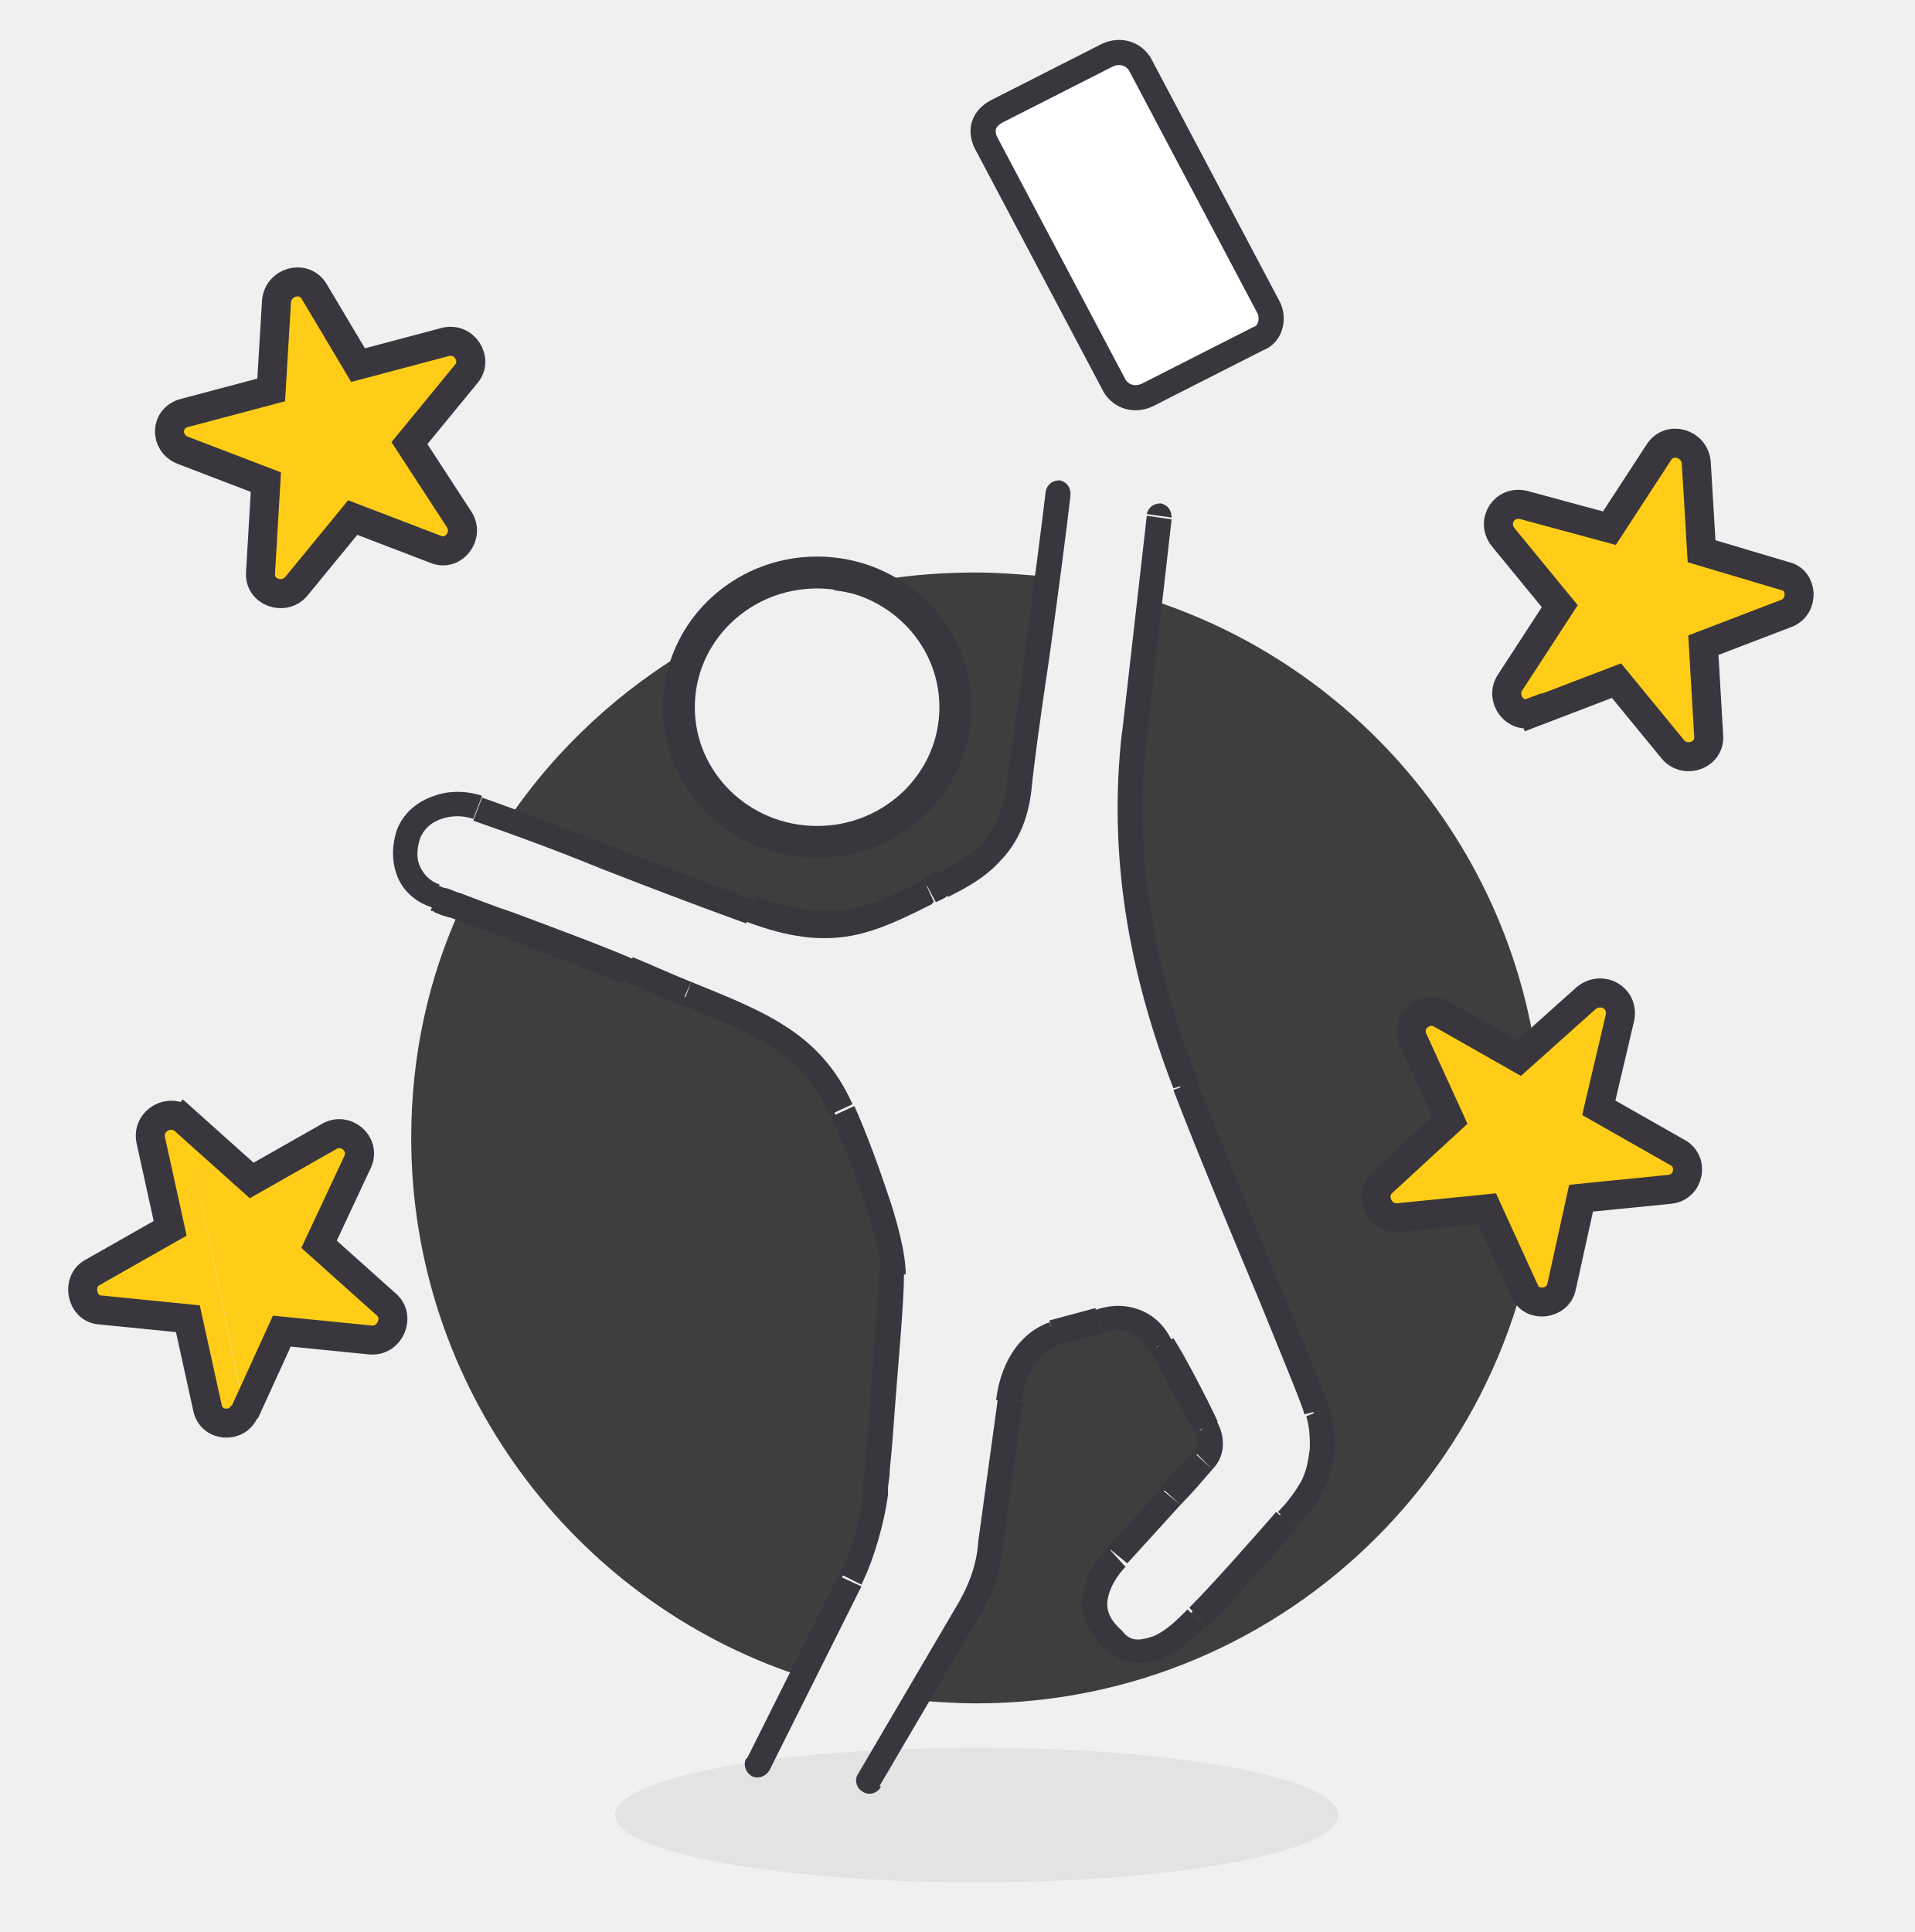
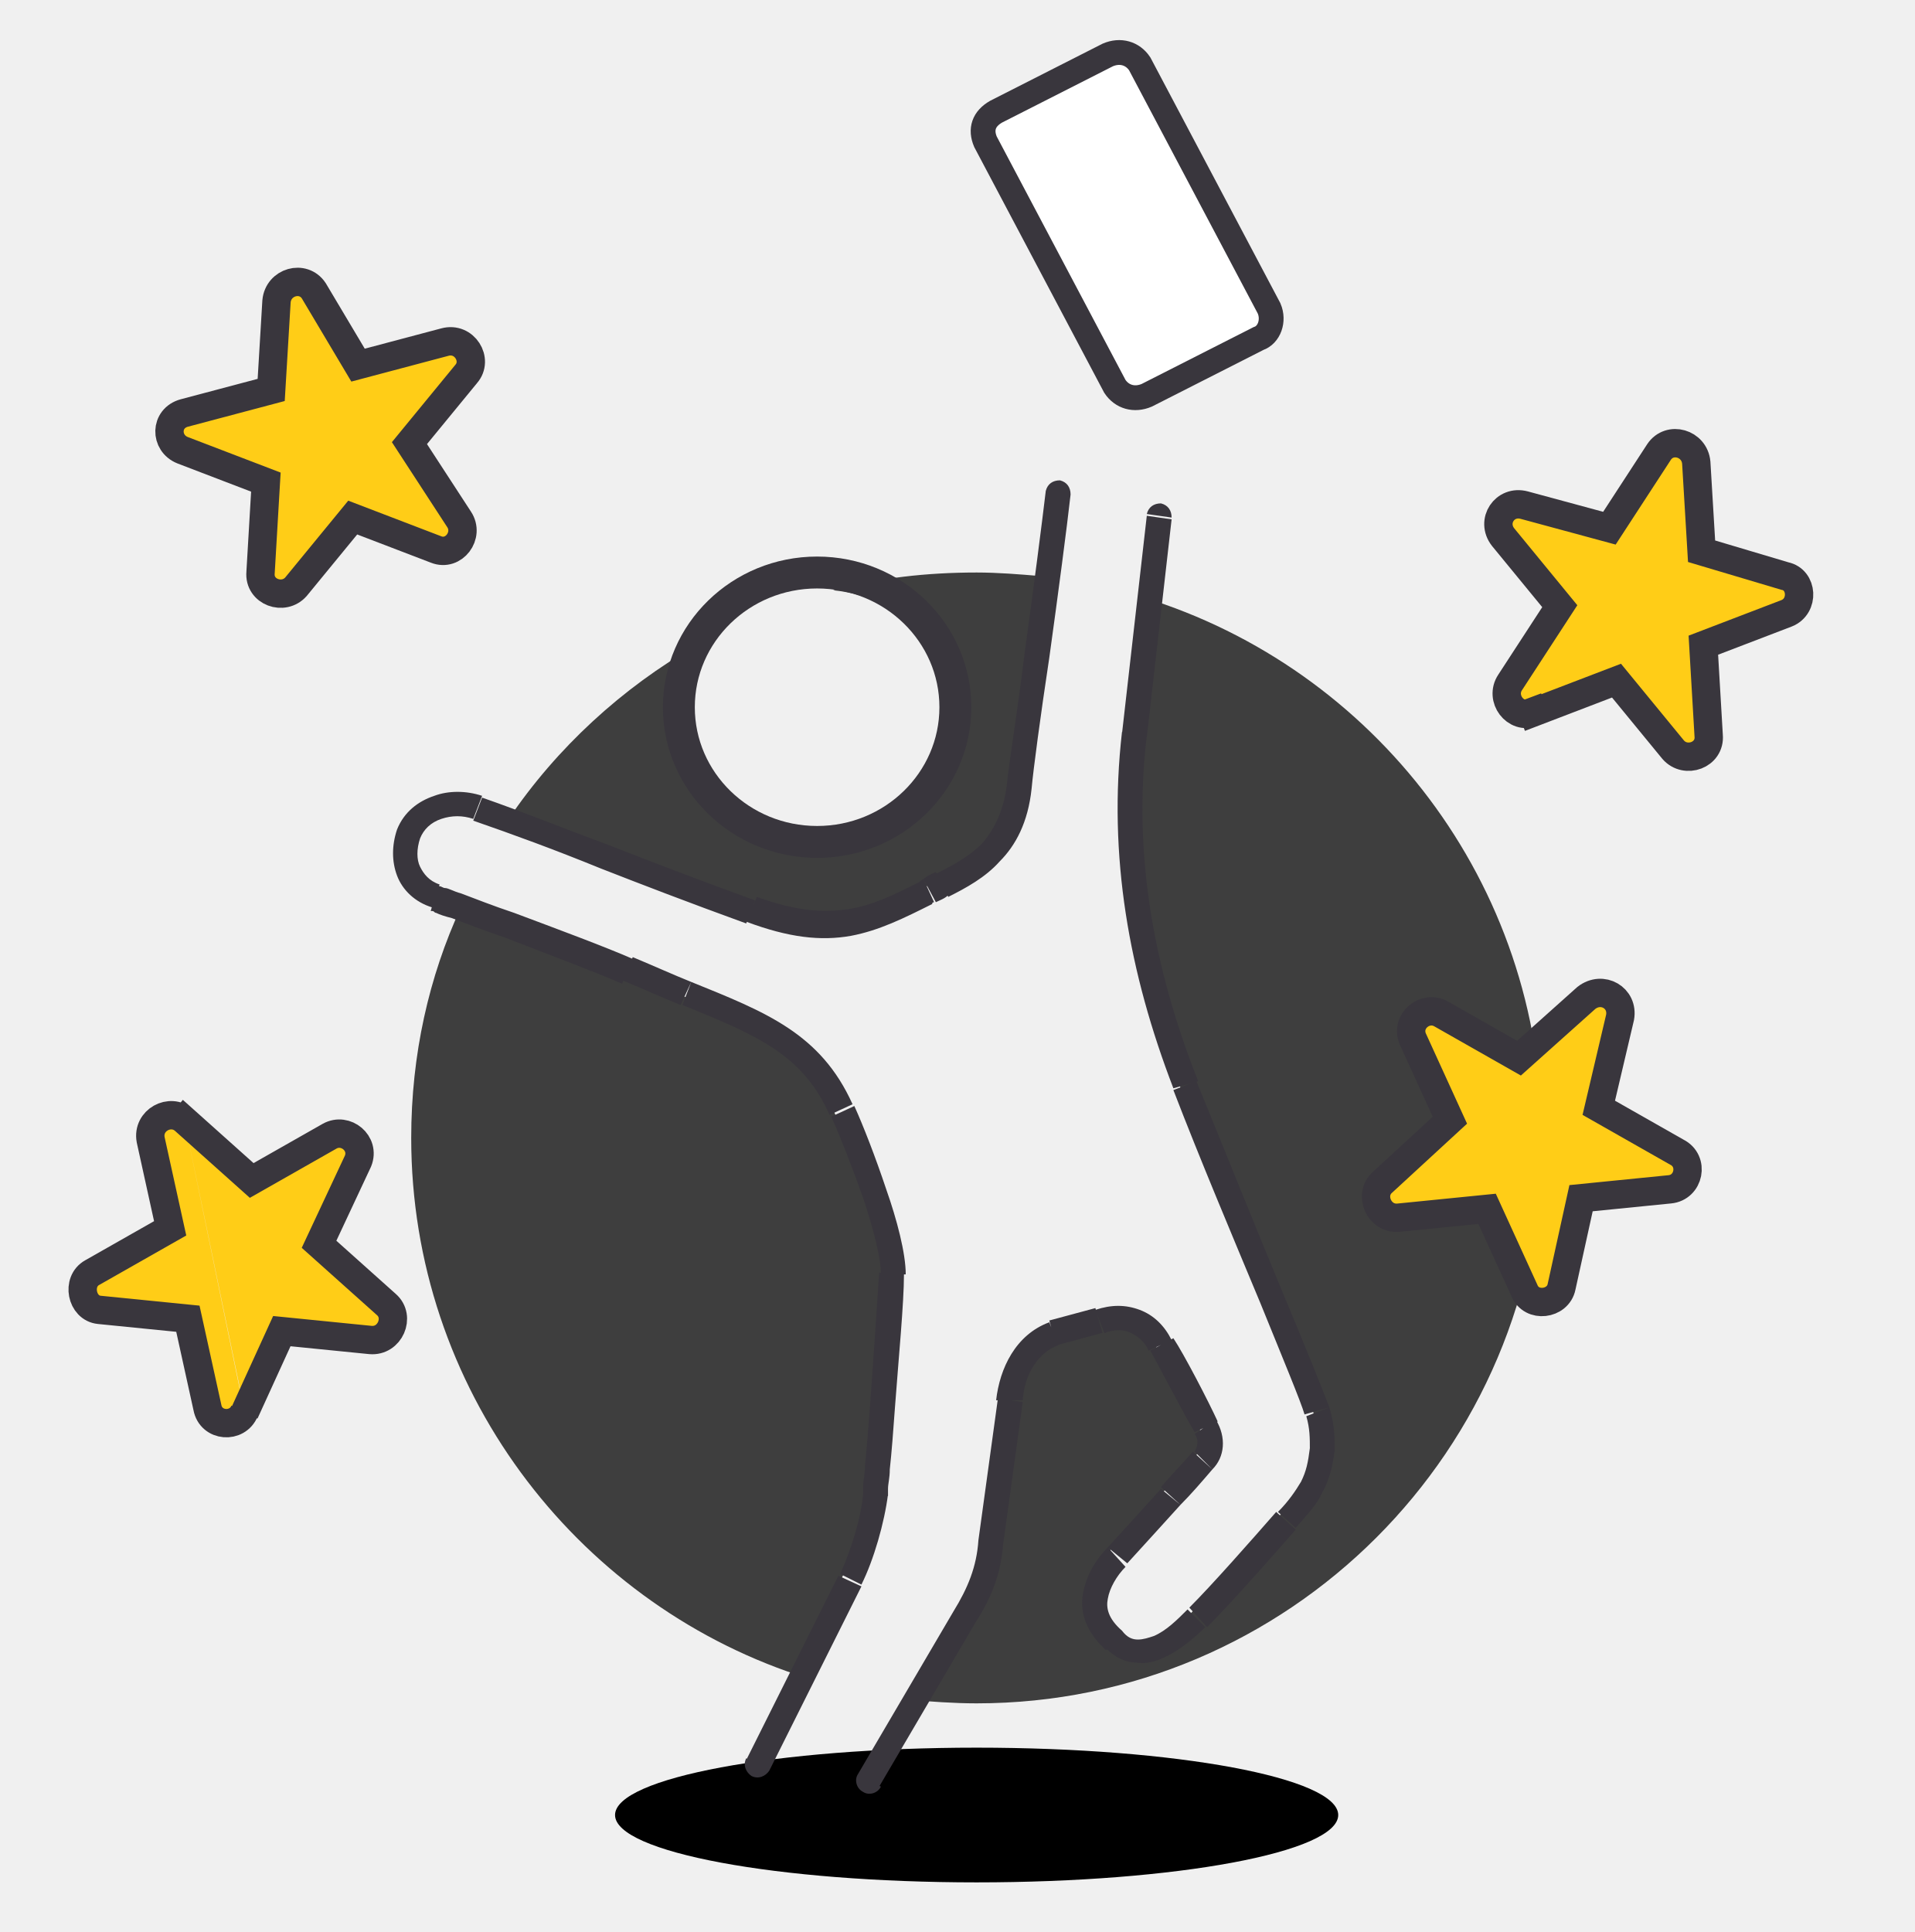
<svg xmlns="http://www.w3.org/2000/svg" viewBox="0 0 108 109">
  <style type="text/css">
- 	.st0{fill-opacity:5.500000e-02;}
- 	.st1{fill-rule:evenodd;clip-rule:evenodd;fill:#3E3E3E;}
- 	.st2{fill:#39363D;}
- 	.st3{fill:#FFFFFF;stroke:#39363D;stroke-width:1.418;}
- 	.st4{fill:#FFCD17;stroke:#39363D;stroke-width:1.637;}
- 	.st5{fill:none;stroke:#39363D;stroke-width:1.8;stroke-miterlimit:10;}
+ 	.st3{fill:#FFFFFF;stroke:#39363D;stroke-width:1.4;}
+ 	.st4{fill:#FFCD17;stroke:#39363D;stroke-width:1.6;}
</style>
-   <ellipse class="st0" cx="55.1" cy="102.4" rx="20.4" ry="3.8" />
-   <path class="st1" d="M53.9,91.1l-2.6,4.8c1.2,0.1,2.5,0.2,3.8,0.2C72.7,96.1,87,81.8,87,64.2c0-14.4-9.5-26.5-22.5-30.5l-0.9,7.6  c-0.8,6.8,0.4,13.4,2.9,19.8c1.5,3.9,3.4,8.4,4.9,12l0,0c1.3,3.1,2.3,5.6,2.6,6.3c0.3,0.8,0.3,1.5,0.3,2.1c-0.1,1.7-0.8,2.7-2.1,4  c-1.4,1.6-3.6,4.1-5,5.5c-1.1,1.1-2.9,2.8-4.7,1.2c-1.9-1.6-1-3.5,0.1-4.7s2-2.2,3-3.3l0,0c0.6-0.6,1.2-1.3,1.8-2  c0.4-0.4,0.6-1.2,0.1-1.9c-0.6-1.1-1.9-3.7-2.5-4.7c-0.7-1.3-1.9-1.9-3.4-1.3L59,75c-1.5,0.5-2.3,2.1-2.5,3.7l-1.1,8  C55.3,88.4,54.7,89.7,53.9,91.1z M23.2,64.2c0,14.1,9.2,26.1,21.8,30.3l2.5-5.5c0.7-1.3,1.2-3.3,1.4-4.8c0,0,0.8-9.4,1-12.4  c0-2.1-1.9-7-2.9-9.2c-1.7-3.7-4.5-4.8-8.7-6.5l0,0c-1-0.4-2.1-0.9-3.3-1.4c-2.2-0.9-6.6-2.6-9-3.5C24.2,55.1,23.2,59.5,23.2,64.2z   M33.7,48.1c-1.8-0.7-3.4-1.3-5-1.9c2.7-4,6.4-7.4,10.6-9.8c-0.8,1-1.2,2.3-1.2,3.6c0,3.7,3.5,6.7,7.9,6.7c4.3,0,7.9-3,7.9-6.7  c0-3.4-3-6.3-6.9-6.7c2.6-0.7,5.3-1,8.1-1c1.2,0,2.4,0.1,3.6,0.2c-0.2,1.4-0.4,2.9-0.6,4.4c-0.4,3.3-0.9,6.3-1,7.4  c-0.5,3.5-2.4,4.5-4.4,5.5c-0.2,0.1-0.5,0.2-0.7,0.4l-0.2,0.1c-3.1,1.6-5.3,2.7-9.9,1C38.6,50,36,49,33.7,48.1L33.7,48.1z" />
-   <path class="st2" d="M48.4,100.1c-0.2,0.3-0.1,0.8,0.3,1c0.3,0.2,0.8,0.1,1-0.3L48.4,100.1z M54.4,91.3l-0.6-0.4l0,0L54.4,91.3z   M55.9,87l-0.7-0.1l0,0L55.9,87z M57,78.9l0.7,0.1l0,0L57,78.9z M59.5,75.2l-0.2-0.7c0,0,0,0-0.1,0L59.5,75.2z M62.1,74.5l0.2,0.7  c0,0,0,0,0.1,0L62.1,74.5z M65.5,75.9l-0.6,0.3l0,0L65.5,75.9z M68,80.5l-0.6,0.3l0,0L68,80.5z M67.9,82.4l-0.5-0.5l0,0L67.9,82.4z   M66,84.5L65.5,84l0,0L66,84.5z M63,87.8l0.5,0.5l0,0L63,87.8z M62.9,92.5l0.5-0.5l0,0L62.9,92.5z M67.6,91.3l0.5,0.5l0,0L67.6,91.3  z M72.5,85.8L72,85.3l0,0L72.5,85.8z M74.6,81.8l0.7,0.1c0,0,0,0,0-0.1H74.6z M74.3,79.6l-0.7,0.2l0,0L74.3,79.6z M71.8,73.3  l0.7-0.3l0,0L71.8,73.3z M66.9,61.3l-0.7,0.3l0,0L66.9,61.3z M64,41.5l0.7,0.1l0,0L64,41.5z M66.1,29.2c0-0.4-0.2-0.7-0.6-0.8  c-0.4,0-0.7,0.2-0.8,0.6L66.1,29.2z M48,89.1l-0.6-0.3l0,0L48,89.1z M49.4,84.3l0.7,0.1l0,0L49.4,84.3z M50.4,71.9h0.7l0,0H50.4z   M47.5,62.6l0.7-0.3l0,0L47.5,62.6z M38.8,56.1l-0.3,0.7l0,0L38.8,56.1z M35.5,54.7l0.3-0.6l0,0L35.5,54.7z M24.6,50.6l0.2-0.7l0,0  L24.6,50.6z M23.1,47.1l-0.7-0.2l0,0L23.1,47.1z M26.9,45.6l-0.3,0.7l0,0L26.9,45.6z M34.2,48.3l0.3-0.7l0,0L34.2,48.3z M42.4,51.4  l0.2-0.7l0,0L42.4,51.4z M52.2,50.4l-0.3-0.6l0,0L52.2,50.4z M52.4,50.3l0.3,0.6l0,0L52.4,50.3z M53.1,49.9l-0.3-0.6l0,0L53.1,49.9z   M57.5,44.4l0.7,0.1l0,0L57.5,44.4z M58.5,37l0.7,0.1l0,0L58.5,37z M60.4,27.9c0-0.4-0.2-0.7-0.6-0.8c-0.4,0-0.7,0.2-0.8,0.6  L60.4,27.9z M42.1,99.2c-0.2,0.4,0,0.8,0.3,1c0.4,0.2,0.8,0,1-0.3L42.1,99.2z M49.6,100.8l5.4-9.2l-1.2-0.7l-5.4,9.2L49.6,100.8z   M55,91.6c0.9-1.4,1.5-2.8,1.6-4.6l-1.4-0.1c-0.1,1.5-0.6,2.7-1.4,4L55,91.6z M56.6,87.1l1.1-8l-1.4-0.2l-1.1,8L56.6,87.1z M57.7,79  c0.1-1.5,0.9-2.7,2-3.1l-0.5-1.3c-1.9,0.7-2.8,2.6-3,4.4H57.7z M59.6,75.9l2.6-0.7l-0.4-1.4l-2.6,0.7L59.6,75.9z M62.3,75.2  c0.6-0.2,1.1-0.2,1.5,0c0.4,0.2,0.8,0.5,1,1l1.3-0.6c-0.4-0.8-1-1.4-1.8-1.7c-0.8-0.3-1.6-0.3-2.5,0L62.3,75.2z M64.9,76.2  c0.5,0.9,1.9,3.6,2.5,4.6l1.3-0.6c-0.5-1.1-1.9-3.8-2.5-4.7L64.9,76.2z M67.4,80.9c0.3,0.4,0.1,0.8,0,1l1,1c0.7-0.7,0.8-1.8,0.2-2.8  L67.4,80.9z M67.3,81.9c-0.7,0.8-1.3,1.4-1.8,2l1.1,1c0.6-0.6,1.2-1.3,1.8-2L67.3,81.9z M65.5,84c-1,1.1-1.9,2.1-3,3.3l1.1,0.9  c1.1-1.2,2-2.2,3-3.3L65.5,84z M62.5,87.3c-0.6,0.6-1.2,1.5-1.4,2.6s0.2,2.2,1.3,3.2l0.9-1.1c-0.8-0.7-0.9-1.3-0.8-1.8  c0.1-0.6,0.5-1.3,1-1.8L62.5,87.3z M62.4,93c0.5,0.5,1.1,0.8,1.7,0.8c0.6,0.1,1.2-0.1,1.6-0.3c0.9-0.4,1.8-1.2,2.3-1.7l-1-1  c-0.6,0.6-1.2,1.2-1.9,1.5c-0.3,0.1-0.6,0.2-0.9,0.2c-0.3,0-0.6-0.1-0.9-0.5L62.4,93z M68.1,91.8c1.4-1.4,3.6-3.9,5-5.5l-1.1-1  c-1.4,1.6-3.6,4.1-4.9,5.4L68.1,91.8z M73.1,86.2c0.6-0.7,1.2-1.3,1.5-2c0.4-0.7,0.6-1.5,0.7-2.4l-1.4-0.1c-0.1,0.8-0.2,1.3-0.5,1.9  c-0.3,0.5-0.7,1.1-1.3,1.7L73.1,86.2z M75.3,81.8L75.3,81.8h-1.4l0,0H75.3z M75.3,81.8c0-0.7,0-1.4-0.3-2.4l-1.3,0.5  c0.2,0.7,0.2,1.2,0.2,1.9H75.3z M75,79.4c-0.3-0.8-1.3-3.3-2.6-6.4l-1.3,0.5c1.3,3.2,2.3,5.6,2.5,6.3L75,79.4z M72.4,73  c-1.5-3.6-3.3-8.1-4.9-12l-1.3,0.5c1.5,3.9,3.4,8.4,4.9,12L72.4,73z M67.6,61c-2.5-6.3-3.7-12.8-2.9-19.5l-1.4-0.2  c-0.8,7,0.4,13.6,2.9,20.1L67.6,61z M64.7,41.6l1.4-12.3l-1.4-0.2l-1.4,12.3L64.7,41.6z M48.6,89.4c0.7-1.4,1.3-3.5,1.5-5.1  l-1.4-0.1c-0.1,1.4-0.7,3.3-1.3,4.6L48.6,89.4z M49.4,84.3c0.7,0.1,0.7,0.1,0.7,0.1l0,0l0,0l0,0l0,0c0,0,0,0,0-0.1s0-0.2,0-0.3  c0-0.3,0.1-0.6,0.1-1.1c0.1-0.9,0.2-2.2,0.3-3.6c0.2-2.7,0.5-5.8,0.5-7.4l-1.4-0.1c-0.1,1.5-0.3,4.6-0.5,7.3  c-0.1,1.4-0.2,2.6-0.3,3.6c0,0.5-0.1,0.8-0.1,1.1c0,0.1,0,0.2,0,0.3v0.1l0,0l0,0l0,0l0,0C48.7,84.2,48.7,84.2,49.4,84.3z M51.1,71.9  c0-1.2-0.5-3.1-1.1-4.8c-0.6-1.8-1.3-3.6-1.8-4.7L46.9,63c0.5,1.1,1.2,2.9,1.8,4.6c0.6,1.8,1,3.4,1,4.3H51.1z M48.1,62.3  c-1.8-4-4.9-5.2-9.1-6.9l-0.5,1.3c4.2,1.7,6.8,2.8,8.3,6.2L48.1,62.3z M39,55.4c-1-0.4-2.1-0.9-3.3-1.4l-0.6,1.3  c1.2,0.5,2.3,1,3.3,1.4L39,55.4z M35.7,54.1c-1.6-0.7-4.3-1.7-6.7-2.6c-1.2-0.4-2.2-0.8-3-1.1c-0.4-0.1-0.7-0.3-0.9-0.3  c-0.1,0-0.2-0.1-0.3-0.1h-0.1l0,0l0,0l0,0l0,0c0,0,0,0-0.2,0.7s-0.2,0.7-0.2,0.7l0,0l0,0l0,0l0,0c0,0,0,0,0.1,0s0.1,0.1,0.2,0.1  c0.2,0.1,0.5,0.2,0.9,0.3c0.8,0.3,1.8,0.7,3,1.1c2.3,0.9,5,1.9,6.6,2.6L35.7,54.1z M24.8,49.9c-0.6-0.2-0.9-0.6-1.1-1s-0.2-1,0-1.6  l-1.3-0.5c-0.3,0.9-0.3,1.8,0,2.6s1,1.5,2,1.8L24.8,49.9z M23.7,47.3c0.2-0.5,0.6-0.9,1.2-1.1c0.6-0.2,1.2-0.2,1.8,0l0.5-1.3  c-0.9-0.3-1.9-0.3-2.7,0c-0.9,0.3-1.7,0.9-2.1,1.9L23.7,47.3z M26.7,46.3c2.3,0.8,4.5,1.6,7.2,2.7l0.5-1.3c-2.7-1-4.9-1.9-7.2-2.7  L26.7,46.3z M33.9,49c2.3,0.9,4.9,1.9,8.2,3.1l0.5-1.3c-3.3-1.2-5.9-2.2-8.2-3.1L33.9,49z M42.1,52c2.4,0.9,4.2,1.1,5.9,0.8  c1.6-0.3,3-1,4.6-1.8L52,49.7c-1.6,0.8-2.8,1.4-4.2,1.6c-1.4,0.2-2.9,0.1-5.1-0.7L42.1,52z M52.5,51c0.1,0,0.1-0.1,0.2-0.1l-0.6-1.3  c-0.1,0-0.1,0.1-0.2,0.1L52.5,51z M52.8,50.9c0.2-0.1,0.5-0.2,0.7-0.4l-0.7-1.3c-0.2,0.1-0.5,0.2-0.7,0.4L52.8,50.9z M53.5,50.6  c1-0.5,2.1-1.1,2.9-2c0.9-0.9,1.6-2.2,1.8-4.1l-1.4-0.2c-0.2,1.6-0.8,2.6-1.4,3.3c-0.7,0.7-1.6,1.2-2.6,1.7L53.5,50.6z M58.2,44.5  c0.1-1.1,0.5-4.1,1-7.4l-1.4-0.2c-0.4,3.3-0.9,6.3-1,7.4L58.2,44.5z M59.2,37.1c0.5-3.6,1-7.4,1.2-9.2L59,27.7  c-0.2,1.7-0.7,5.6-1.2,9.2L59.2,37.1z M43.4,99.9l5.2-10.4l-1.3-0.6l-5.2,10.4L43.4,99.9z" />
+   <ellipse fill-opacity="5.5" cx="55.1" cy="102.4" rx="20.4" ry="3.8" />
+   <path fill-rule="evenodd" clip-rule="evenodd" fill="#3E3E3E" d="M53.9,91.1l-2.6,4.8c1.2,0.1,2.5,0.2,3.8,0.2C72.7,96.1,87,81.8,87,64.2c0-14.4-9.5-26.5-22.5-30.5l-0.9,7.6  c-0.8,6.8,0.4,13.4,2.9,19.8c1.5,3.9,3.4,8.4,4.9,12l0,0c1.3,3.1,2.3,5.6,2.6,6.3c0.3,0.8,0.3,1.5,0.3,2.1c-0.1,1.7-0.8,2.7-2.1,4  c-1.4,1.6-3.6,4.1-5,5.5c-1.1,1.1-2.9,2.8-4.7,1.2c-1.9-1.6-1-3.5,0.1-4.7s2-2.2,3-3.3l0,0c0.6-0.6,1.2-1.3,1.8-2  c0.4-0.4,0.6-1.2,0.1-1.9c-0.6-1.1-1.9-3.7-2.5-4.7c-0.7-1.3-1.9-1.9-3.4-1.3L59,75c-1.5,0.5-2.3,2.1-2.5,3.7l-1.1,8  C55.3,88.4,54.7,89.7,53.9,91.1z M23.2,64.2c0,14.1,9.2,26.1,21.8,30.3l2.5-5.5c0.7-1.3,1.2-3.3,1.4-4.8c0,0,0.8-9.4,1-12.4  c0-2.1-1.9-7-2.9-9.2c-1.7-3.7-4.5-4.8-8.7-6.5l0,0c-1-0.4-2.1-0.9-3.3-1.4c-2.2-0.9-6.6-2.6-9-3.5C24.2,55.1,23.2,59.5,23.2,64.2z   M33.7,48.1c-1.8-0.7-3.4-1.3-5-1.9c2.7-4,6.4-7.4,10.6-9.8c-0.8,1-1.2,2.3-1.2,3.6c0,3.7,3.5,6.7,7.9,6.7c4.3,0,7.9-3,7.9-6.7  c0-3.4-3-6.3-6.9-6.7c2.6-0.7,5.3-1,8.1-1c1.2,0,2.4,0.1,3.6,0.2c-0.2,1.4-0.4,2.9-0.6,4.4c-0.4,3.3-0.9,6.3-1,7.4  c-0.5,3.5-2.4,4.5-4.4,5.5c-0.2,0.1-0.5,0.2-0.7,0.4l-0.2,0.1c-3.1,1.6-5.3,2.7-9.9,1C38.6,50,36,49,33.7,48.1L33.7,48.1z" />
+   <path fill="#39363D" d="M48.4,100.1c-0.2,0.3-0.1,0.8,0.3,1c0.3,0.2,0.8,0.1,1-0.3L48.4,100.1z M54.4,91.3l-0.6-0.4l0,0L54.4,91.3z   M55.9,87l-0.7-0.1l0,0L55.9,87z M57,78.9l0.7,0.1l0,0L57,78.9z M59.5,75.2l-0.2-0.7c0,0,0,0-0.1,0L59.5,75.2z M62.1,74.5l0.2,0.7  c0,0,0,0,0.1,0L62.1,74.5z M65.5,75.9l-0.6,0.3l0,0L65.5,75.9z M68,80.5l-0.6,0.3l0,0L68,80.5z M67.9,82.4l-0.5-0.5l0,0L67.9,82.4z   M66,84.5L65.5,84l0,0L66,84.5z M63,87.8l0.5,0.5l0,0L63,87.8z M62.9,92.5l0.5-0.5l0,0L62.9,92.5z M67.6,91.3l0.5,0.5l0,0L67.6,91.3  z M72.5,85.8L72,85.3l0,0L72.5,85.8z M74.6,81.8l0.7,0.1c0,0,0,0,0-0.1H74.6z M74.3,79.6l-0.7,0.2l0,0L74.3,79.6z M71.8,73.3  l0.7-0.3l0,0L71.8,73.3z M66.9,61.3l-0.7,0.3l0,0L66.9,61.3z M64,41.5l0.7,0.1l0,0L64,41.5z M66.1,29.2c0-0.4-0.2-0.7-0.6-0.8  c-0.4,0-0.7,0.2-0.8,0.6L66.1,29.2z M48,89.1l-0.6-0.3l0,0L48,89.1z M49.4,84.3l0.7,0.1l0,0L49.4,84.3z M50.4,71.9h0.7l0,0H50.4z   M47.5,62.6l0.7-0.3l0,0L47.5,62.6z M38.8,56.1l-0.3,0.7l0,0L38.8,56.1z M35.5,54.7l0.3-0.6l0,0L35.5,54.7z M24.6,50.6l0.2-0.7l0,0  L24.6,50.6z M23.1,47.1l-0.7-0.2l0,0L23.1,47.1z M26.9,45.6l-0.3,0.7l0,0L26.9,45.6z M34.2,48.3l0.3-0.7l0,0L34.2,48.3z M42.4,51.4  l0.2-0.7l0,0L42.4,51.4z M52.2,50.4l-0.3-0.6l0,0L52.2,50.4z M52.4,50.3l0.3,0.6l0,0L52.4,50.3z M53.1,49.9l-0.3-0.6l0,0L53.1,49.9z   M57.5,44.4l0.7,0.1l0,0L57.5,44.4z M58.5,37l0.7,0.1l0,0L58.5,37z M60.4,27.9c0-0.4-0.2-0.7-0.6-0.8c-0.4,0-0.7,0.2-0.8,0.6  L60.4,27.9z M42.1,99.2c-0.2,0.4,0,0.8,0.3,1c0.4,0.2,0.8,0,1-0.3L42.1,99.2z M49.6,100.8l5.4-9.2l-1.2-0.7l-5.4,9.2L49.6,100.8z   M55,91.6c0.9-1.4,1.5-2.8,1.6-4.6l-1.4-0.1c-0.1,1.5-0.6,2.7-1.4,4L55,91.6z M56.6,87.1l1.1-8l-1.4-0.2l-1.1,8L56.6,87.1z M57.7,79  c0.1-1.5,0.9-2.7,2-3.1l-0.5-1.3c-1.9,0.7-2.8,2.6-3,4.4H57.7z M59.6,75.9l2.6-0.7l-0.4-1.4l-2.6,0.7L59.6,75.9z M62.3,75.2  c0.6-0.2,1.1-0.2,1.5,0c0.4,0.2,0.8,0.5,1,1l1.3-0.6c-0.4-0.8-1-1.4-1.8-1.7c-0.8-0.3-1.6-0.3-2.5,0L62.3,75.2z M64.9,76.2  c0.5,0.9,1.9,3.6,2.5,4.6l1.3-0.6c-0.5-1.1-1.9-3.8-2.5-4.7L64.9,76.2z M67.4,80.9c0.3,0.4,0.1,0.8,0,1l1,1c0.7-0.7,0.8-1.8,0.2-2.8  L67.4,80.9z M67.3,81.9c-0.7,0.8-1.3,1.4-1.8,2l1.1,1c0.6-0.6,1.2-1.3,1.8-2L67.3,81.9z M65.5,84c-1,1.1-1.9,2.1-3,3.3l1.1,0.9  c1.1-1.2,2-2.2,3-3.3L65.5,84z M62.5,87.3c-0.6,0.6-1.2,1.5-1.4,2.6s0.2,2.2,1.3,3.2l0.9-1.1c-0.8-0.7-0.9-1.3-0.8-1.8  c0.1-0.6,0.5-1.3,1-1.8L62.5,87.3z M62.4,93c0.5,0.5,1.1,0.8,1.7,0.8c0.6,0.1,1.2-0.1,1.6-0.3c0.9-0.4,1.8-1.2,2.3-1.7l-1-1  c-0.6,0.6-1.2,1.2-1.9,1.5c-0.3,0.1-0.6,0.2-0.9,0.2c-0.3,0-0.6-0.1-0.9-0.5L62.4,93z M68.1,91.8c1.4-1.4,3.6-3.9,5-5.5l-1.1-1  c-1.4,1.6-3.6,4.1-4.9,5.4L68.1,91.8z M73.1,86.2c0.6-0.7,1.2-1.3,1.5-2c0.4-0.7,0.6-1.5,0.7-2.4l-1.4-0.1c-0.1,0.8-0.2,1.3-0.5,1.9  c-0.3,0.5-0.7,1.1-1.3,1.7L73.1,86.2z M75.3,81.8L75.3,81.8h-1.4l0,0H75.3z M75.3,81.8c0-0.7,0-1.4-0.3-2.4l-1.3,0.5  c0.2,0.7,0.2,1.2,0.2,1.9H75.3z M75,79.4c-0.3-0.8-1.3-3.3-2.6-6.4l-1.3,0.5c1.3,3.2,2.3,5.6,2.5,6.3L75,79.4z M72.4,73  c-1.5-3.6-3.3-8.1-4.9-12l-1.3,0.5c1.5,3.9,3.4,8.4,4.9,12L72.4,73z M67.6,61c-2.5-6.3-3.7-12.8-2.9-19.5l-1.4-0.2  c-0.8,7,0.4,13.6,2.9,20.1L67.6,61z M64.7,41.6l1.4-12.3l-1.4-0.2l-1.4,12.3L64.7,41.6z M48.6,89.4c0.7-1.4,1.3-3.5,1.5-5.1  l-1.4-0.1c-0.1,1.4-0.7,3.3-1.3,4.6L48.6,89.4z M49.4,84.3c0.7,0.1,0.7,0.1,0.7,0.1l0,0l0,0l0,0l0,0c0,0,0,0,0-0.1s0-0.2,0-0.3  c0-0.3,0.1-0.6,0.1-1.1c0.1-0.9,0.2-2.2,0.3-3.6c0.2-2.7,0.5-5.8,0.5-7.4l-1.4-0.1c-0.1,1.5-0.3,4.6-0.5,7.3  c-0.1,1.4-0.2,2.6-0.3,3.6c0,0.5-0.1,0.8-0.1,1.1c0,0.1,0,0.2,0,0.3v0.1l0,0l0,0l0,0l0,0C48.7,84.2,48.7,84.2,49.4,84.3z M51.1,71.9  c0-1.2-0.5-3.1-1.1-4.8c-0.6-1.8-1.3-3.6-1.8-4.7L46.9,63c0.5,1.1,1.2,2.9,1.8,4.6c0.6,1.8,1,3.4,1,4.3H51.1z M48.1,62.3  c-1.8-4-4.9-5.2-9.1-6.9l-0.5,1.3c4.2,1.7,6.8,2.8,8.3,6.2L48.1,62.3z M39,55.4c-1-0.4-2.1-0.9-3.3-1.4l-0.6,1.3  c1.2,0.5,2.3,1,3.3,1.4L39,55.4z M35.7,54.1c-1.6-0.7-4.3-1.7-6.7-2.6c-1.2-0.4-2.2-0.8-3-1.1c-0.4-0.1-0.7-0.3-0.9-0.3  c-0.1,0-0.2-0.1-0.3-0.1h-0.1l0,0l0,0l0,0l0,0c0,0,0,0-0.2,0.7s-0.2,0.7-0.2,0.7l0,0l0,0l0,0l0,0c0,0,0,0,0.1,0s0.1,0.1,0.2,0.1  c0.2,0.1,0.5,0.2,0.9,0.3c0.8,0.3,1.8,0.7,3,1.1c2.3,0.9,5,1.9,6.6,2.6L35.7,54.1z M24.8,49.9c-0.6-0.2-0.9-0.6-1.1-1s-0.2-1,0-1.6  l-1.3-0.5c-0.3,0.9-0.3,1.8,0,2.6s1,1.5,2,1.8L24.8,49.9z M23.7,47.3c0.2-0.5,0.6-0.9,1.2-1.1c0.6-0.2,1.2-0.2,1.8,0l0.5-1.3  c-0.9-0.3-1.9-0.3-2.7,0c-0.9,0.3-1.7,0.9-2.1,1.9L23.7,47.3z M26.7,46.3c2.3,0.8,4.5,1.6,7.2,2.7l0.5-1.3c-2.7-1-4.9-1.9-7.2-2.7  L26.7,46.3z M33.9,49c2.3,0.9,4.9,1.9,8.2,3.1l0.5-1.3c-3.3-1.2-5.9-2.2-8.2-3.1L33.9,49z M42.1,52c2.4,0.9,4.2,1.1,5.9,0.8  c1.6-0.3,3-1,4.6-1.8L52,49.7c-1.6,0.8-2.8,1.4-4.2,1.6c-1.4,0.2-2.9,0.1-5.1-0.7L42.1,52z M52.5,51c0.1,0,0.1-0.1,0.2-0.1l-0.6-1.3  c-0.1,0-0.1,0.1-0.2,0.1L52.5,51z M52.8,50.9c0.2-0.1,0.5-0.2,0.7-0.4l-0.7-1.3c-0.2,0.1-0.5,0.2-0.7,0.4L52.8,50.9z M53.5,50.6  c1-0.5,2.1-1.1,2.9-2c0.9-0.9,1.6-2.2,1.8-4.1l-1.4-0.2c-0.2,1.6-0.8,2.6-1.4,3.3c-0.7,0.7-1.6,1.2-2.6,1.7L53.5,50.6z M58.2,44.5  c0.1-1.1,0.5-4.1,1-7.4l-1.4-0.2c-0.4,3.3-0.9,6.3-1,7.4L58.2,44.5z M59.2,37.1c0.5-3.6,1-7.4,1.2-9.2L59,27.7  c-0.2,1.7-0.7,5.6-1.2,9.2L59.2,37.1z M43.4,99.9l5.2-10.4l-1.3-0.6l-5.2,10.4L43.4,99.9z" />
  <path class="st3 color-o" d="M71,19.1l-6.3,3.2c-0.7,0.3-1.4,0.1-1.8-0.5L55.6,8c-0.3-0.7-0.1-1.3,0.6-1.7l6.3-3.2c0.7-0.3,1.4-0.1,1.8,0.5  l7.3,13.8C71.9,18.1,71.6,18.9,71,19.1z" />
  <path class="st4 color-fill" d="M10.4,63.2l-0.5,0.6L10.4,63.2l3.8,3.4l4.4-2.5c0.9-0.5,2,0.4,1.6,1.4L18,70.2l3.8,3.4c0.8,0.7,0.2,2.1-0.9,2  l-5-0.5l-2.1,4.6 M10.4,63.2c-0.8-0.7-2.1,0-1.9,1.1l1.1,5l-4.4,2.5c-0.9,0.5-0.6,2,0.4,2.1l5,0.5l1.1,5c0.2,1.1,1.7,1.2,2.1,0.2" />
  <path class="st4 color-fill" d="M17.7,16.4c-0.6-0.9-2-0.5-2.1,0.6l-0.3,5l-4.9,1.3c-1.1,0.3-1.1,1.7-0.1,2.1l4.7,1.8l-0.3,5.1  c-0.1,1.1,1.3,1.6,2,0.8l3.2-3.9l4.7,1.8c1,0.4,1.9-0.8,1.3-1.7L23.1,25l3.2-3.9c0.7-0.8-0.1-2.1-1.2-1.8l-4.9,1.3L17.7,16.4z" />
  <path class="st4 color-fill" d="M95.7,26.1c-0.1-1.1-1.5-1.5-2.1-0.6l-2.8,4.3L86,28.5c-1.1-0.3-1.9,0.9-1.2,1.8l3.2,3.9l-2.8,4.3  c-0.6,0.9,0.3,2.1,1.3,1.7l-0.3-0.8l0.3,0.8l4.7-1.8l3.2,3.9c0.7,0.8,2.1,0.3,2-0.8l-0.3-5.1l4.7-1.8c1-0.4,0.9-1.9-0.1-2.1L96,31.1  L95.7,26.1z" />
  <path class="st4 color-fill" d="M91.4,57.4c0.2-1.1-1-1.8-1.9-1.1l-3.8,3.4l-4.4-2.5c-0.9-0.5-2,0.4-1.6,1.4l2.1,4.6L78,66.7  c-0.8,0.7-0.2,2.1,0.9,2l5-0.5l2.1,4.6c0.4,1,1.9,0.8,2.1-0.2l1.1-5l5-0.5c1.1-0.1,1.4-1.6,0.4-2.1l-4.4-2.5L91.4,57.4z" />
-   <ellipse class="st5" cx="46.1" cy="39.9" rx="7.8" ry="7.6" />
+   <ellipse fill="none" stroke="#39363D" stroke-width="1.8" stroke-miterlimit="10" cx="46.1" cy="39.9" rx="7.8" ry="7.6" />
</svg>
